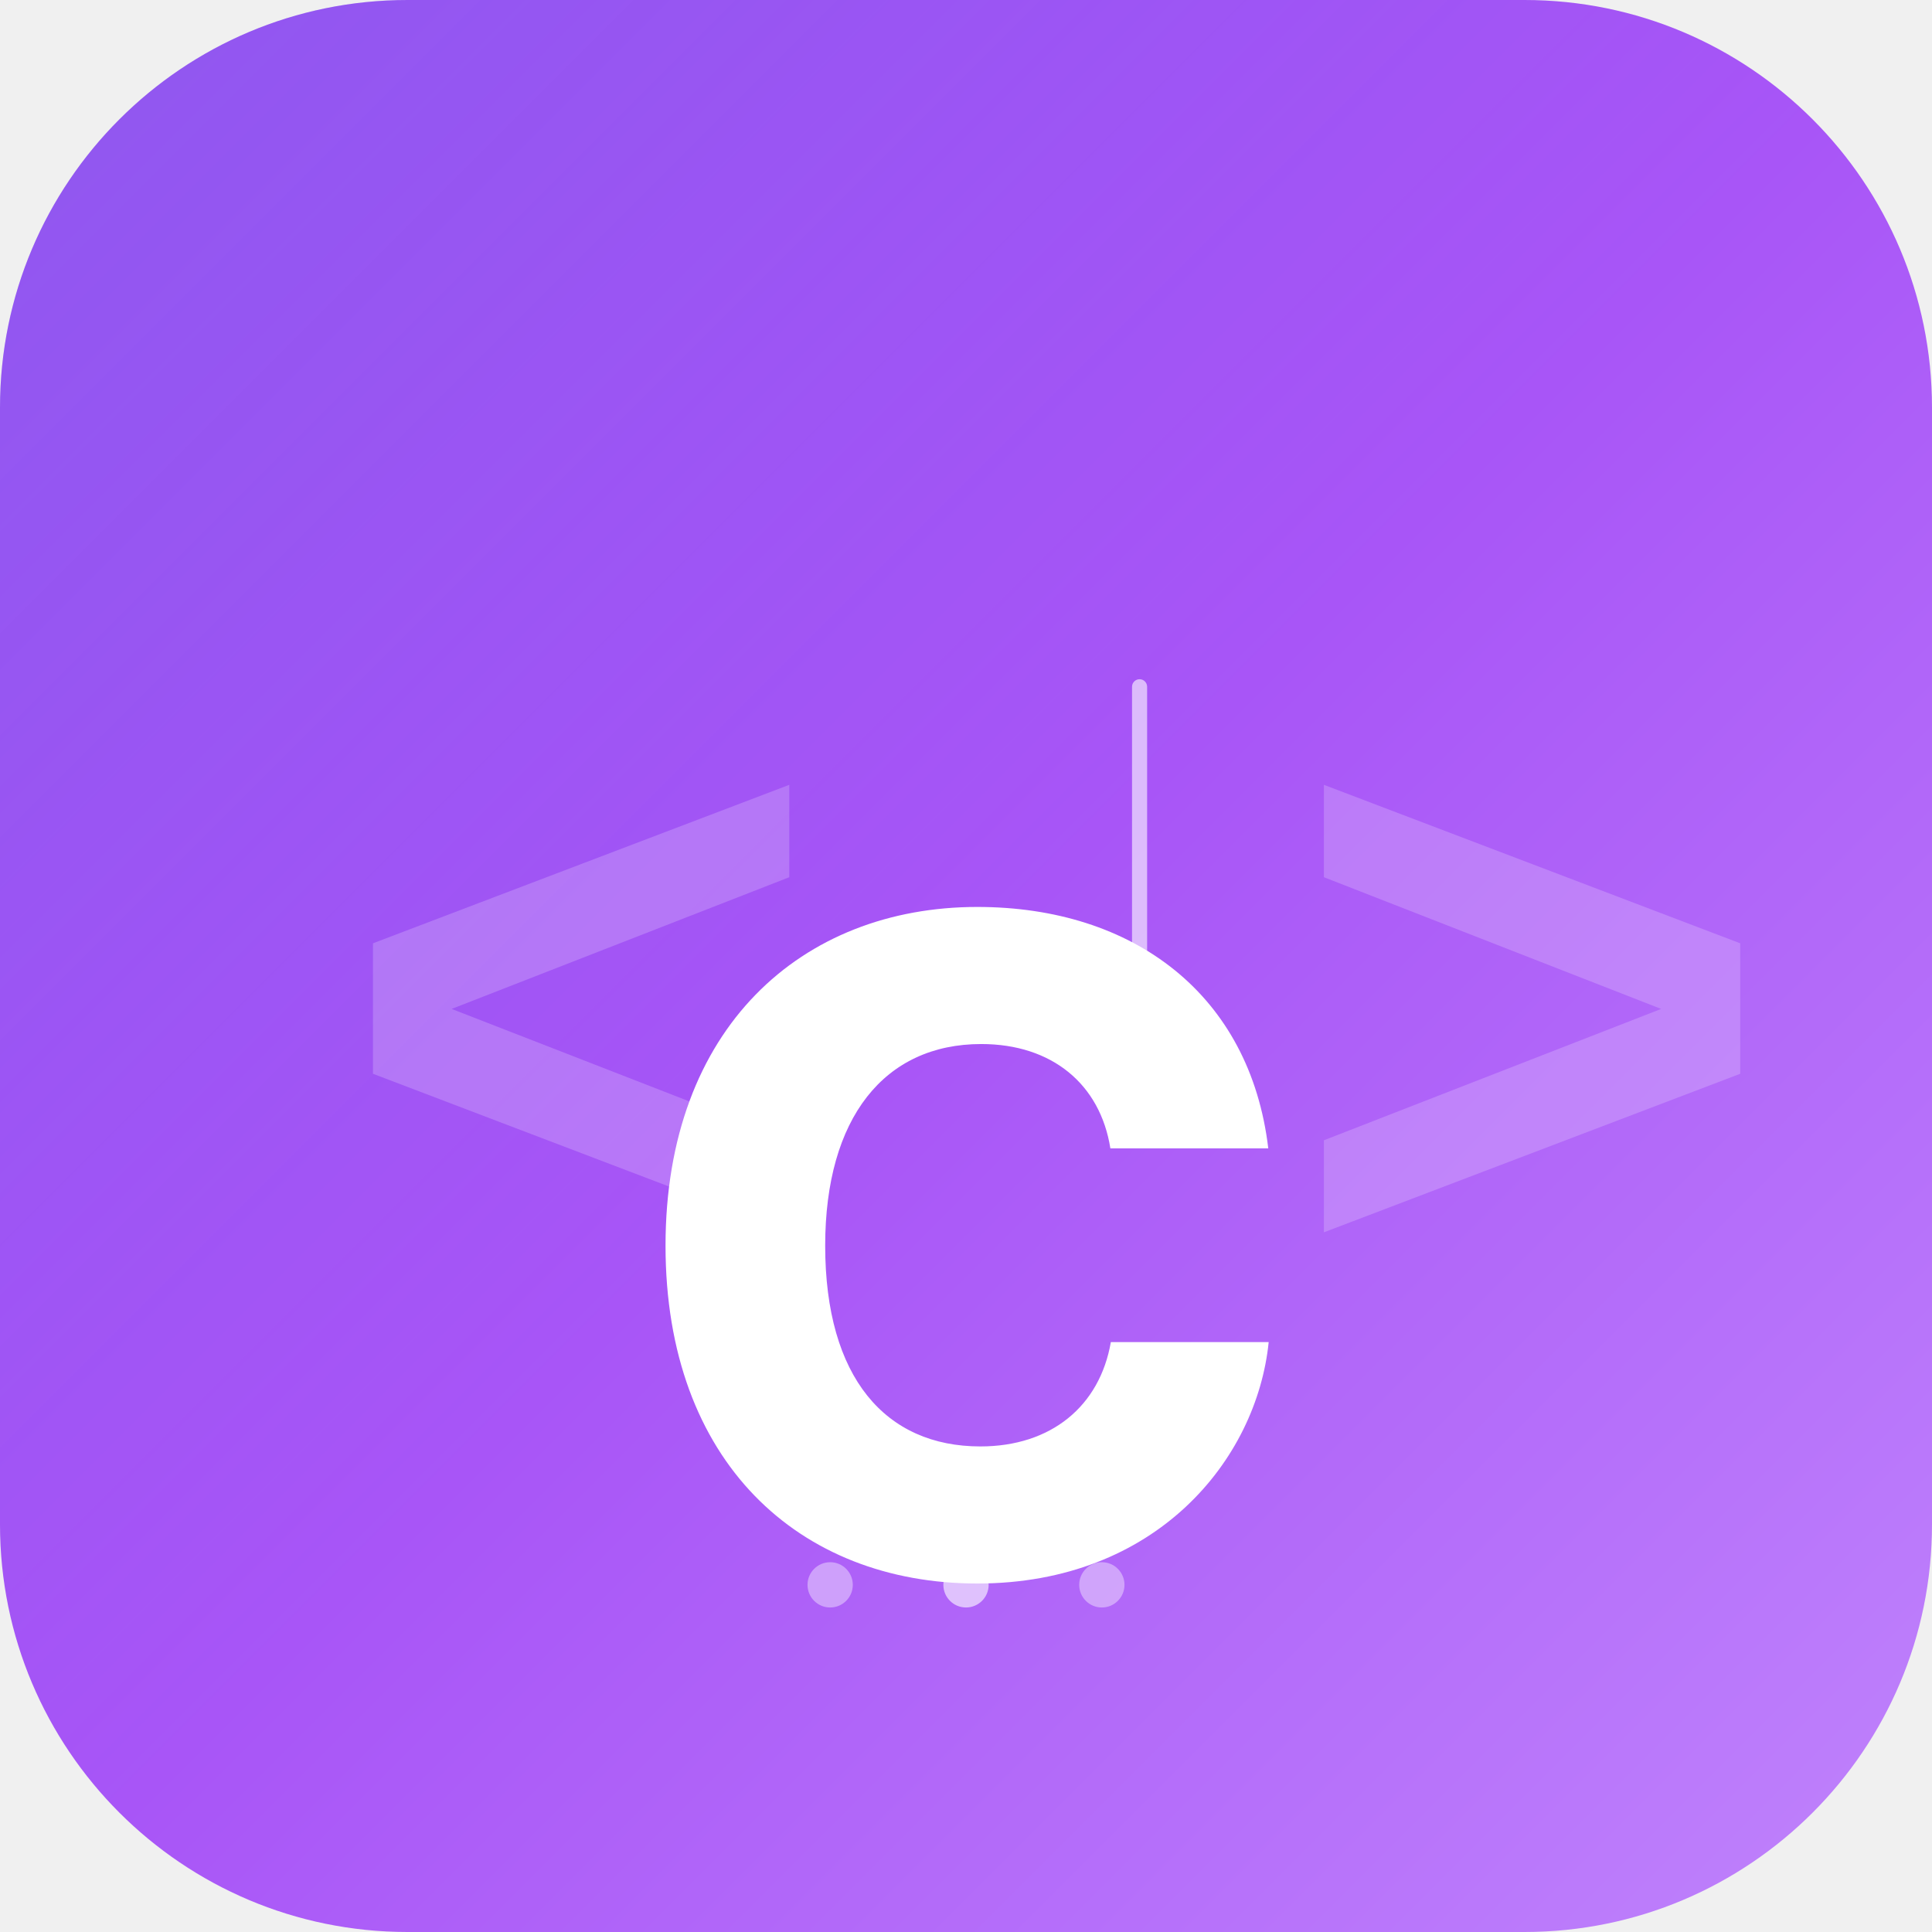
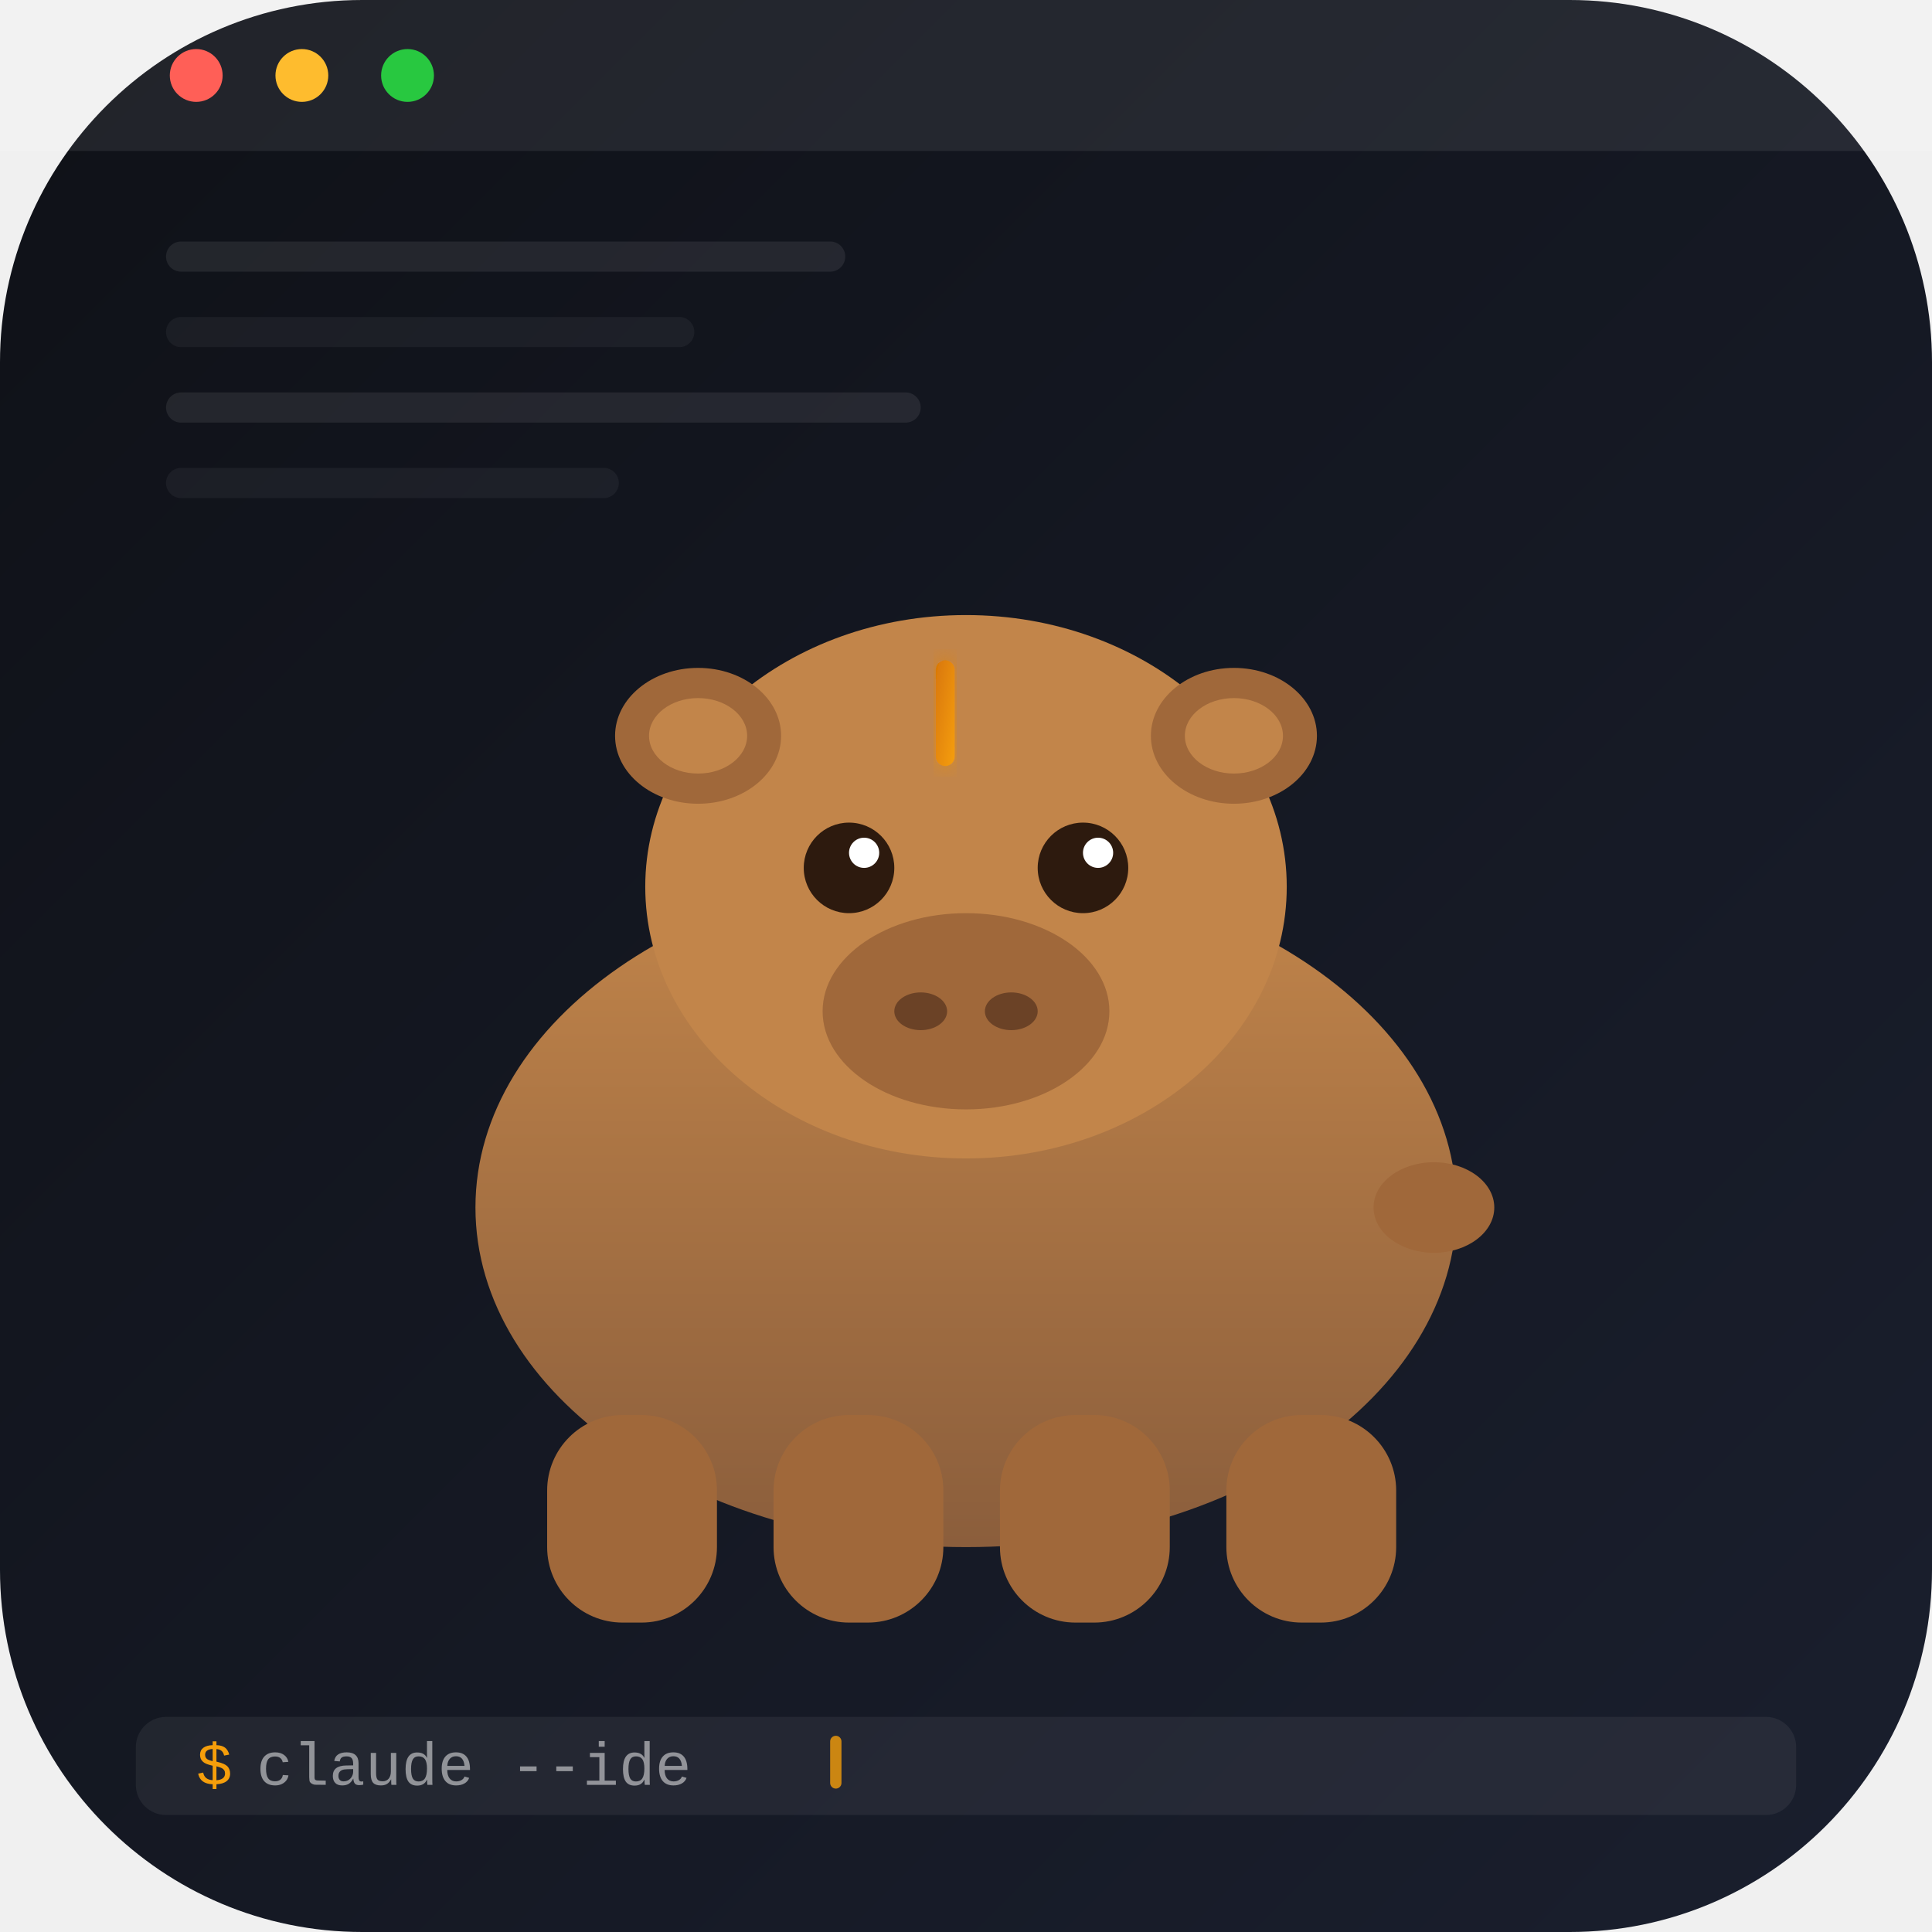
<svg xmlns="http://www.w3.org/2000/svg" width="512" height="512" viewBox="0 0 512 512">
  <defs>
-     <linearGradient id="bg" x1="0%" y1="0%" x2="100%" y2="100%">
-       <stop offset="0%" style="stop-color:#7c3aed" />
-       <stop offset="50%" style="stop-color:#a855f7" />
-       <stop offset="100%" style="stop-color:#c084fc" />
+     <linearGradient id="bgGrad" x1="0%" y1="0%" x2="100%" y2="100%">
+       <stop offset="0%" style="stop-color:#0f1117" />
+       <stop offset="100%" style="stop-color:#1a1f2e" />
    </linearGradient>
-     <linearGradient id="shine" x1="0%" y1="0%" x2="50%" y2="50%">
-       <stop offset="0%" style="stop-color:rgba(255,255,255,0.15)" />
-       <stop offset="100%" style="stop-color:rgba(255,255,255,0)" />
+     <linearGradient id="accentGrad" x1="0%" y1="0%" x2="100%" y2="100%">
+       <stop offset="0%" style="stop-color:#d97706" />
+       <stop offset="100%" style="stop-color:#f59e0b" />
    </linearGradient>
+     <linearGradient id="capyGrad" x1="0%" y1="0%" x2="0%" y2="100%">
+       <stop offset="0%" style="stop-color:#c2854a" />
+       <stop offset="100%" style="stop-color:#8b5e3c" />
+     </linearGradient>
+     <filter id="glow">
+       <feGaussianBlur stdDeviation="3" result="coloredBlur" />
+       <feMerge>
+         <feMergeNode in="coloredBlur" />
+         <feMergeNode in="SourceGraphic" />
+       </feMerge>
+     </filter>
  </defs>
-   <rect width="512" height="512" rx="108" fill="url(#bg)" />
-   <rect width="512" height="512" rx="108" fill="url(#shine)" />
-   <text x="88" y="340" font-family="Consolas, 'Courier New', monospace" font-size="220" font-weight="bold" fill="rgba(255,255,255,0.2)">&lt;</text>
-   <text x="340" y="340" font-family="Consolas, 'Courier New', monospace" font-size="220" font-weight="bold" fill="rgba(255,255,255,0.2)">&gt;</text>
-   <text x="256" y="330" font-family="'SF Pro Display', 'Segoe UI', sans-serif" font-size="240" font-weight="800" fill="white" text-anchor="middle" dominant-baseline="central" letter-spacing="-8">C</text>
-   <rect x="300" y="180" width="4" height="100" rx="2" fill="rgba(255,255,255,0.6)" />
-   <circle cx="220" cy="420" r="6" fill="rgba(255,255,255,0.4)" />
-   <circle cx="256" cy="420" r="6" fill="rgba(255,255,255,0.6)" />
-   <circle cx="292" cy="420" r="6" fill="rgba(255,255,255,0.4)" />
+   <rect width="512" height="512" rx="96" fill="url(#bgGrad)" />
+   <rect x="0" y="0" width="512" height="40" rx="0" fill="rgba(255,255,255,0.04)" />
+   <rect x="0" y="0" width="512" height="40" rx="96 96 0 0" fill="rgba(255,255,255,0.04)" />
+   <circle cx="52" cy="20" r="7" fill="#ff5f57" />
+   <circle cx="80" cy="20" r="7" fill="#febc2e" />
+   <circle cx="108" cy="20" r="7" fill="#28c840" />
+   <rect x="44" y="64" width="180" height="8" rx="4" fill="rgba(255,255,255,0.08)" />
+   <rect x="44" y="84" width="140" height="8" rx="4" fill="rgba(255,255,255,0.05)" />
+   <rect x="44" y="104" width="200" height="8" rx="4" fill="rgba(255,255,255,0.08)" />
+   <rect x="44" y="124" width="120" height="8" rx="4" fill="rgba(255,255,255,0.05)" />
+   <ellipse cx="256" cy="320" rx="130" ry="90" fill="url(#capyGrad)" />
+   <ellipse cx="256" cy="235" rx="85" ry="72" fill="#c2854a" />
+   <ellipse cx="185" cy="195" rx="22" ry="18" fill="#a0683a" />
+   <ellipse cx="327" cy="195" rx="22" ry="18" fill="#a0683a" />
+   <ellipse cx="185" cy="195" rx="13" ry="10" fill="#c2854a" />
+   <ellipse cx="327" cy="195" rx="13" ry="10" fill="#c2854a" />
+   <ellipse cx="256" cy="268" rx="38" ry="26" fill="#a0683a" />
+   <ellipse cx="244" cy="268" rx="7" ry="5" fill="#6b4226" />
+   <ellipse cx="268" cy="268" rx="7" ry="5" fill="#6b4226" />
+   <circle cx="225" cy="230" r="12" fill="#2d1a0e" />
+   <circle cx="287" cy="230" r="12" fill="#2d1a0e" />
+   <circle cx="229" cy="226" r="4" fill="white" />
+   <circle cx="291" cy="226" r="4" fill="white" />
+   <rect x="145" y="375" width="45" height="55" rx="20" fill="#a0683a" />
+   <rect x="205" y="375" width="45" height="55" rx="20" fill="#a0683a" />
+   <rect x="265" y="375" width="45" height="55" rx="20" fill="#a0683a" />
+   <rect x="325" y="375" width="45" height="55" rx="20" fill="#a0683a" />
+   <ellipse cx="380" cy="320" rx="16" ry="12" fill="#a0683a" />
+   <rect x="248" y="175" width="5" height="28" rx="2.5" fill="url(#accentGrad)" filter="url(#glow)" />
+   <rect x="36" y="455" width="440" height="26" rx="8" fill="rgba(255,255,255,0.06)" />
+   <text x="52" y="473" font-family="'Consolas','Courier New',monospace" font-size="16" fill="#f59e0b">$</text>
+   <text x="68" y="473" font-family="'Consolas','Courier New',monospace" font-size="16" fill="rgba(255,255,255,0.5)">claude --ide</text>
+   <rect x="220" y="460" width="3" height="14" rx="1.5" fill="rgba(245,158,11,0.8)" />
</svg>
